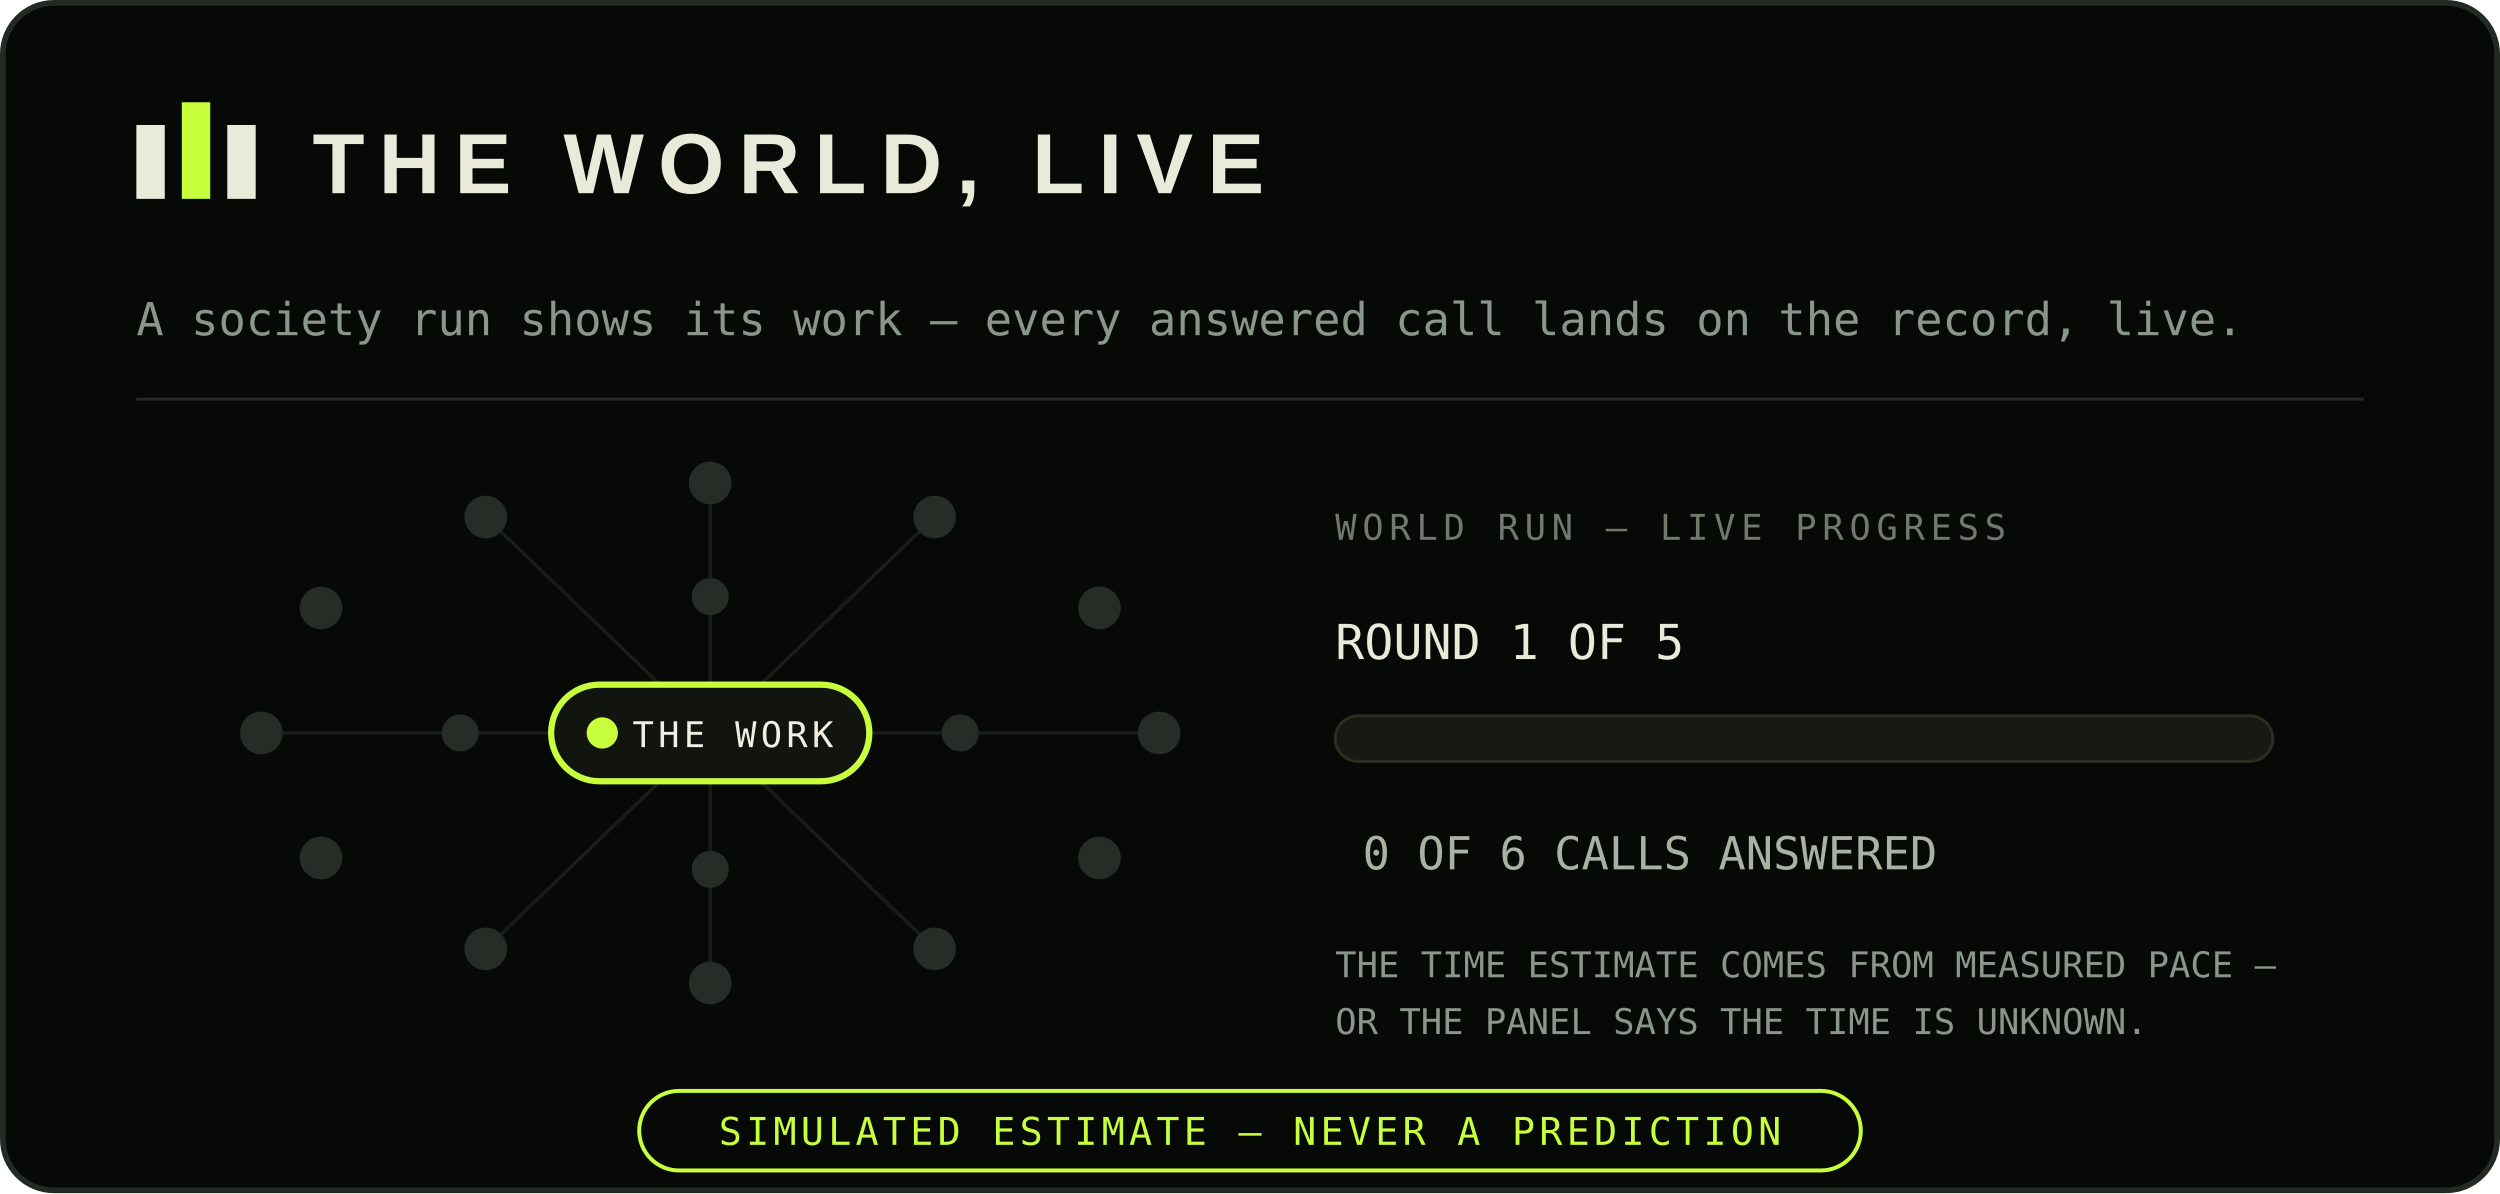
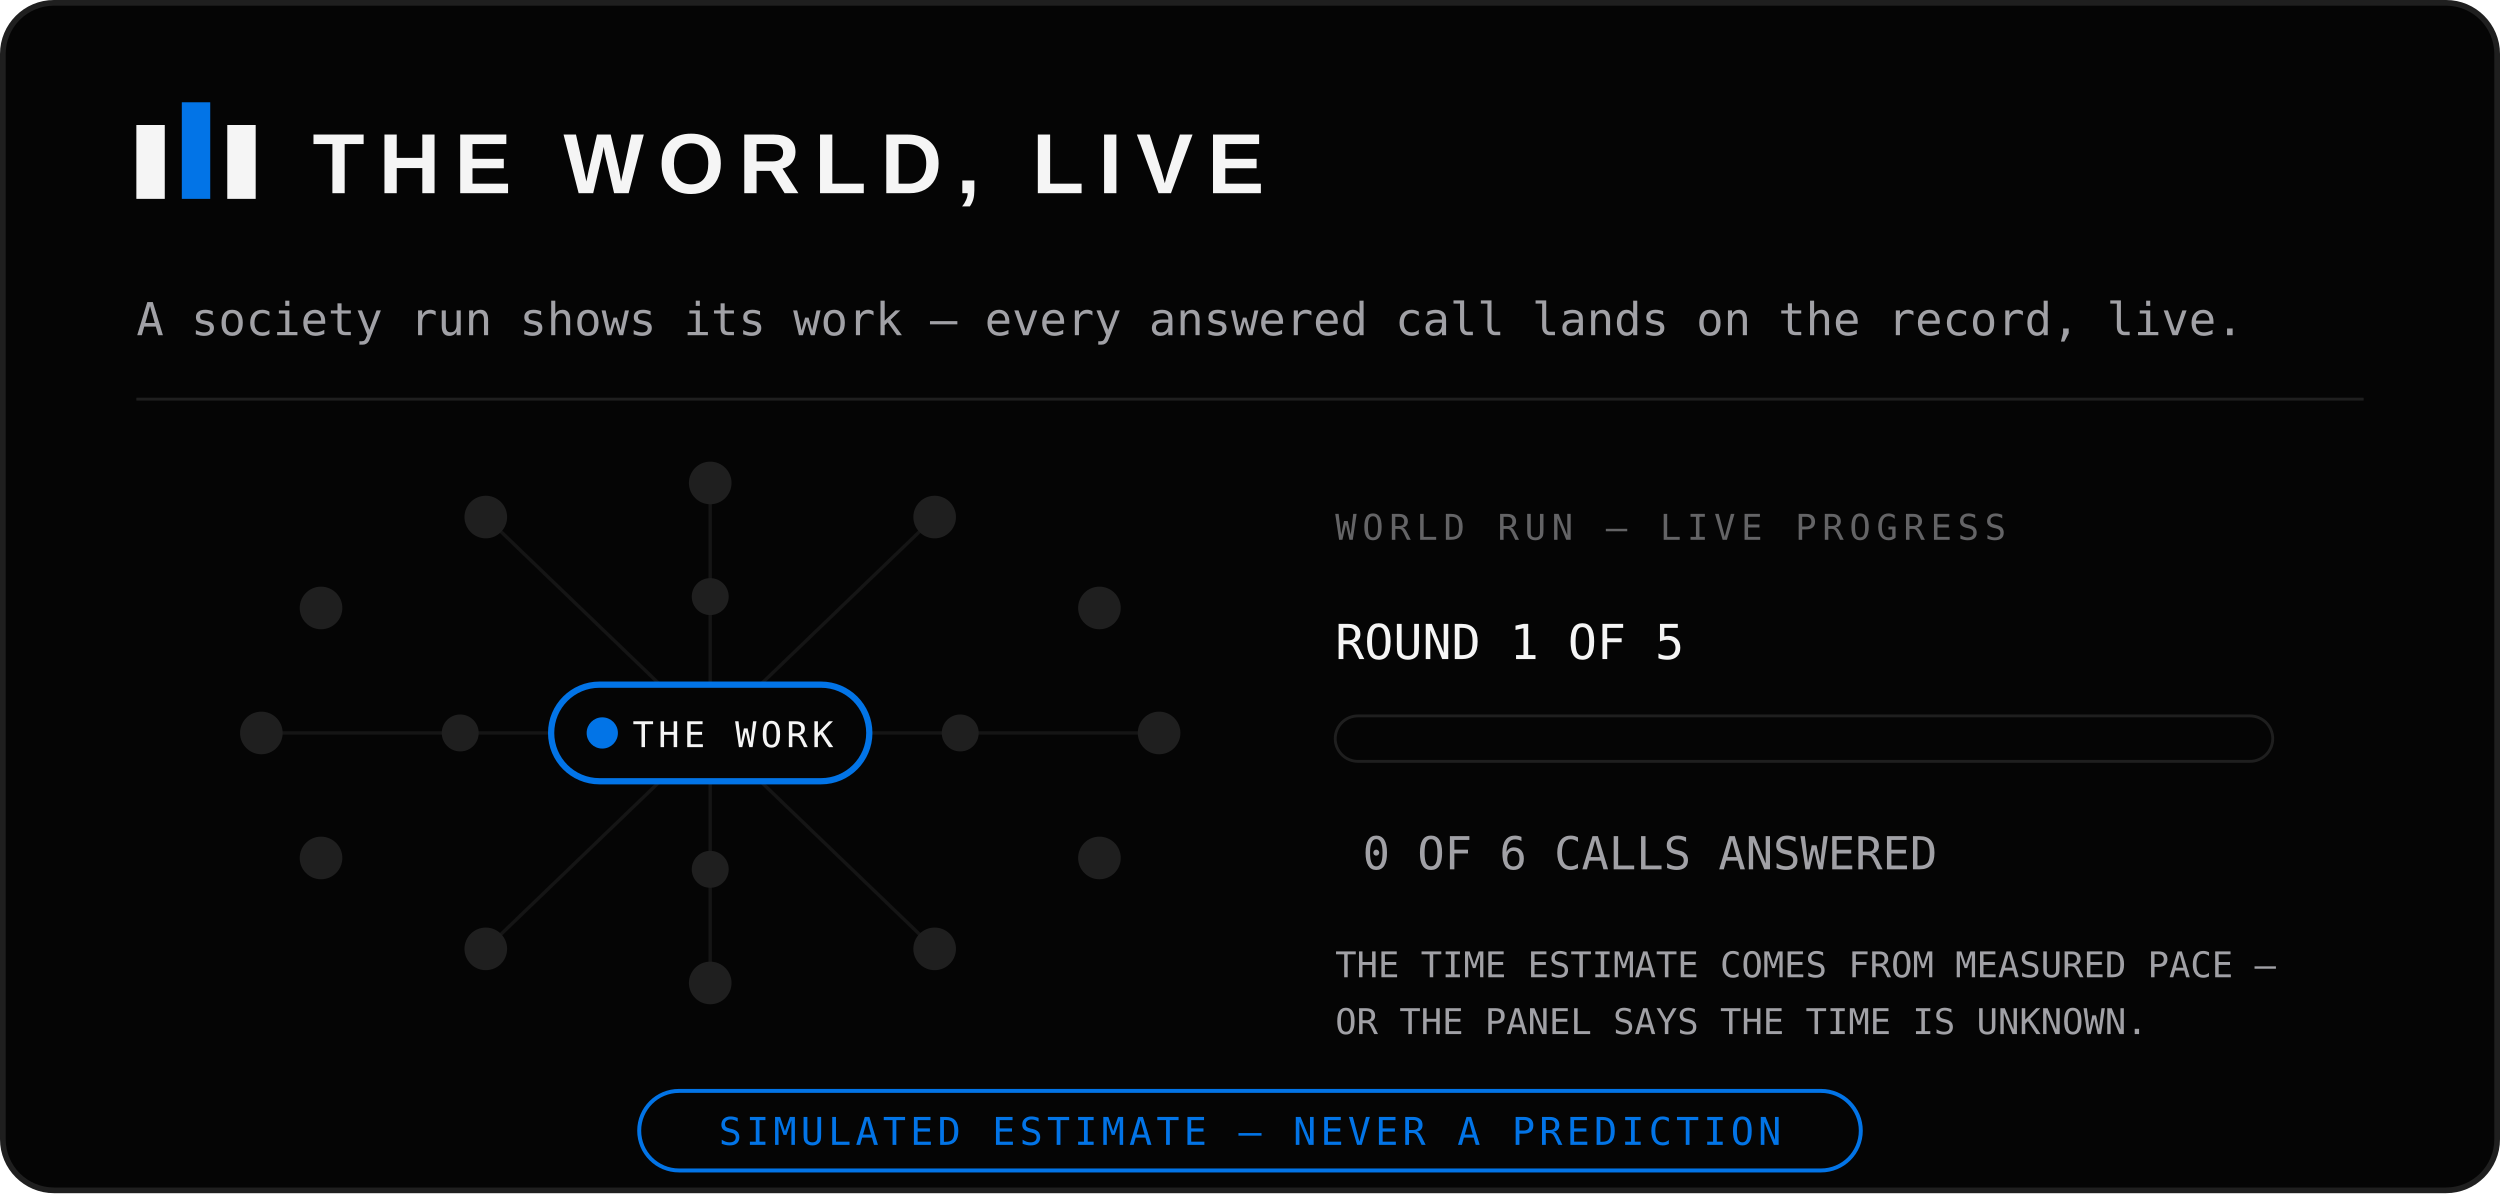
<svg xmlns="http://www.w3.org/2000/svg" width="880" height="420" viewBox="0 0 880 420" role="img" aria-label="The world, live, drawn in motion: a ring of simulated agents lights up call by call while a progress bar fills — round 1 of 5, 4 of 6 calls answered, still working. A simulated estimate — never a prediction.">
-   <rect x="1" y="1" width="878" height="418" rx="18" fill="#070907" stroke="#232a23" stroke-width="2" />
+   <rect x="1" y="1" width="878" height="418" rx="18" fill="#050505" stroke="#1F1F1F" stroke-width="2" />
  <g font-family="'Public Sans','Segoe UI',Arial,sans-serif">
-     <rect x="48" y="44" width="10" height="26" fill="#e9ead9" />
-     <rect x="64" y="36" width="10" height="34" fill="#c8ff3d" />
-     <rect x="80" y="44" width="10" height="26" fill="#e9ead9" />
-     <text x="110" y="68" font-size="30" font-weight="800" letter-spacing="5" fill="#e9ead9">THE WORLD, LIVE</text>
-     <rect x="112" y="82" width="0" height="3" fill="#c8ff3d">
+     <rect x="48" y="44" width="10" height="26" fill="#F5F5F5" />
+     <rect x="64" y="36" width="10" height="34" fill="#0274E7" />
+     <rect x="80" y="44" width="10" height="26" fill="#F5F5F5" />
+     <text x="110" y="68" font-size="30" font-weight="800" letter-spacing="5" fill="#F5F5F5">THE WORLD, LIVE</text>
+     <rect x="112" y="82" width="0" height="3" fill="#0274E7">
      <animate attributeName="width" from="0" to="365" dur="0.9s" begin="0.15s" fill="freeze" />
      <animate attributeName="width" values="365;318;365" keyTimes="0;0.5;1" begin="1.3s" dur="5.5s" repeatCount="indefinite" />
    </rect>
-     <text x="48" y="118" font-family="'IBM Plex Mono',Consolas,monospace" font-size="16" fill="#8b968a">A society run shows its work — every answered call lands on the record, live.</text>
+     <text x="48" y="118" font-family="'IBM Plex Mono',Consolas,monospace" font-size="16" fill="#A1A1A6">A society run shows its work — every answered call lands on the record, live.</text>
  </g>
-   <rect x="48" y="140" width="784" height="1" fill="#232a23" />
-   <line x1="250" y1="258" x2="408" y2="258" stroke="#232a23" stroke-width="1.2" opacity="0.6">
+   <rect x="48" y="140" width="784" height="1" fill="#1F1F1F" />
+   <line x1="250" y1="258" x2="408" y2="258" stroke="#1F1F1F" stroke-width="1.2" opacity="0.6">
    <animate attributeName="opacity" values="0.35;0.95;0.35" keyTimes="0;0.5;1" dur="3.1s" begin="0.00s" repeatCount="indefinite" />
  </line>
-   <line x1="250" y1="258" x2="329" y2="334" stroke="#232a23" stroke-width="1.2" opacity="0.6">
+   <line x1="250" y1="258" x2="329" y2="334" stroke="#1F1F1F" stroke-width="1.2" opacity="0.6">
    <animate attributeName="opacity" values="0.35;0.95;0.35" keyTimes="0;0.5;1" dur="3.1s" begin="0.35s" repeatCount="indefinite" />
  </line>
-   <line x1="250" y1="258" x2="250" y2="346" stroke="#232a23" stroke-width="1.2" opacity="0.6">
+   <line x1="250" y1="258" x2="250" y2="346" stroke="#1F1F1F" stroke-width="1.2" opacity="0.6">
    <animate attributeName="opacity" values="0.35;0.95;0.35" keyTimes="0;0.5;1" dur="3.1s" begin="0.70s" repeatCount="indefinite" />
  </line>
-   <line x1="250" y1="258" x2="171" y2="334" stroke="#232a23" stroke-width="1.2" opacity="0.6">
+   <line x1="250" y1="258" x2="171" y2="334" stroke="#1F1F1F" stroke-width="1.2" opacity="0.6">
    <animate attributeName="opacity" values="0.35;0.95;0.35" keyTimes="0;0.5;1" dur="3.1s" begin="1.05s" repeatCount="indefinite" />
  </line>
-   <line x1="250" y1="258" x2="92" y2="258" stroke="#232a23" stroke-width="1.2" opacity="0.6">
+   <line x1="250" y1="258" x2="92" y2="258" stroke="#1F1F1F" stroke-width="1.2" opacity="0.6">
    <animate attributeName="opacity" values="0.35;0.95;0.35" keyTimes="0;0.5;1" dur="3.1s" begin="1.40s" repeatCount="indefinite" />
  </line>
-   <line x1="250" y1="258" x2="171" y2="182" stroke="#232a23" stroke-width="1.2" opacity="0.6">
+   <line x1="250" y1="258" x2="171" y2="182" stroke="#1F1F1F" stroke-width="1.2" opacity="0.6">
    <animate attributeName="opacity" values="0.35;0.95;0.35" keyTimes="0;0.5;1" dur="3.1s" begin="1.75s" repeatCount="indefinite" />
  </line>
-   <line x1="250" y1="258" x2="250" y2="170" stroke="#232a23" stroke-width="1.2" opacity="0.6">
+   <line x1="250" y1="258" x2="250" y2="170" stroke="#1F1F1F" stroke-width="1.2" opacity="0.6">
    <animate attributeName="opacity" values="0.35;0.95;0.35" keyTimes="0;0.5;1" dur="3.1s" begin="2.10s" repeatCount="indefinite" />
  </line>
-   <line x1="250" y1="258" x2="329" y2="182" stroke="#232a23" stroke-width="1.2" opacity="0.6">
+   <line x1="250" y1="258" x2="329" y2="182" stroke="#1F1F1F" stroke-width="1.2" opacity="0.6">
    <animate attributeName="opacity" values="0.35;0.95;0.35" keyTimes="0;0.5;1" dur="3.1s" begin="2.45s" repeatCount="indefinite" />
  </line>
-   <circle cx="250" cy="258" r="24" fill="none" stroke="#c8ff3d" stroke-width="1.6" opacity="0">
+   <circle cx="250" cy="258" r="24" fill="none" stroke="#0274E7" stroke-width="1.6" opacity="0">
    <animate attributeName="r" values="24;110" keyTimes="0;1" dur="6s" begin="0s" repeatCount="indefinite" />
    <animate attributeName="opacity" values="0;0.45;0" keyTimes="0;0.12;1" dur="6s" begin="0s" repeatCount="indefinite" />
  </circle>
-   <circle cx="338" cy="258" r="6.5" fill="#262c26">
-     <animate attributeName="fill" values="#262c26;#262c26;#c8ff3d;#c8ff3d;#262c26" keyTimes="0;0.1;0.14;0.94;1" dur="12s" repeatCount="indefinite" />
+   <circle cx="338" cy="258" r="6.5" fill="#1F1F1F">
+     <animate attributeName="fill" values="#1F1F1F;#1F1F1F;#0274E7;#0274E7;#1F1F1F" keyTimes="0;0.1;0.14;0.94;1" dur="12s" repeatCount="indefinite" />
  </circle>
-   <circle cx="250" cy="306" r="6.5" fill="#262c26">
-     <animate attributeName="fill" values="#262c26;#262c26;#f1efe3;#f1efe3;#262c26" keyTimes="0;0.16;0.2;0.94;1" dur="12s" repeatCount="indefinite" />
+   <circle cx="250" cy="306" r="6.5" fill="#1F1F1F">
+     <animate attributeName="fill" values="#1F1F1F;#1F1F1F;#F5F5F5;#F5F5F5;#1F1F1F" keyTimes="0;0.16;0.2;0.94;1" dur="12s" repeatCount="indefinite" />
  </circle>
-   <circle cx="162" cy="258" r="6.5" fill="#262c26">
-     <animate attributeName="fill" values="#262c26;#262c26;#c8ff3d;#c8ff3d;#262c26" keyTimes="0;0.22;0.26;0.94;1" dur="12s" repeatCount="indefinite" />
+   <circle cx="162" cy="258" r="6.5" fill="#1F1F1F">
+     <animate attributeName="fill" values="#1F1F1F;#1F1F1F;#0274E7;#0274E7;#1F1F1F" keyTimes="0;0.22;0.26;0.94;1" dur="12s" repeatCount="indefinite" />
  </circle>
-   <circle cx="250" cy="210" r="6.5" fill="#262c26">
-     <animate attributeName="fill" values="#262c26;#262c26;#77816f;#77816f;#262c26" keyTimes="0;0.28;0.32;0.94;1" dur="12s" repeatCount="indefinite" />
+   <circle cx="250" cy="210" r="6.5" fill="#1F1F1F">
+     <animate attributeName="fill" values="#1F1F1F;#1F1F1F;#646466;#646466;#1F1F1F" keyTimes="0;0.28;0.32;0.94;1" dur="12s" repeatCount="indefinite" />
  </circle>
-   <circle cx="408" cy="258" r="7.5" fill="#262c26">
-     <animate attributeName="fill" values="#262c26;#262c26;#c8ff3d;#c8ff3d;#262c26" keyTimes="0;0.2;0.24;0.94;1" dur="12s" repeatCount="indefinite" />
+   <circle cx="408" cy="258" r="7.5" fill="#1F1F1F">
+     <animate attributeName="fill" values="#1F1F1F;#1F1F1F;#0274E7;#0274E7;#1F1F1F" keyTimes="0;0.2;0.24;0.94;1" dur="12s" repeatCount="indefinite" />
    <animate attributeName="fill-opacity" values="1;0.72;1" keyTimes="0;0.5;1" dur="3.4s" begin="2.60s" repeatCount="indefinite" />
  </circle>
-   <circle cx="387" cy="302" r="7.5" fill="#262c26">
-     <animate attributeName="fill" values="#262c26;#262c26;#f1efe3;#f1efe3;#262c26" keyTimes="0;0.26;0.3;0.94;1" dur="12s" repeatCount="indefinite" />
+   <circle cx="387" cy="302" r="7.5" fill="#1F1F1F">
+     <animate attributeName="fill" values="#1F1F1F;#1F1F1F;#F5F5F5;#F5F5F5;#1F1F1F" keyTimes="0;0.26;0.3;0.94;1" dur="12s" repeatCount="indefinite" />
    <animate attributeName="fill-opacity" values="1;0.72;1" keyTimes="0;0.5;1" dur="3.4s" begin="3.30s" repeatCount="indefinite" />
  </circle>
-   <circle cx="329" cy="334" r="7.5" fill="#262c26">
-     <animate attributeName="fill" values="#262c26;#262c26;#c8ff3d;#c8ff3d;#262c26" keyTimes="0;0.32;0.36;0.94;1" dur="12s" repeatCount="indefinite" />
+   <circle cx="329" cy="334" r="7.5" fill="#1F1F1F">
+     <animate attributeName="fill" values="#1F1F1F;#1F1F1F;#0274E7;#0274E7;#1F1F1F" keyTimes="0;0.32;0.36;0.94;1" dur="12s" repeatCount="indefinite" />
    <animate attributeName="fill-opacity" values="1;0.72;1" keyTimes="0;0.5;1" dur="3.4s" begin="4.00s" repeatCount="indefinite" />
  </circle>
-   <circle cx="250" cy="346" r="7.5" fill="#262c26">
-     <animate attributeName="fill" values="#262c26;#262c26;#f1efe3;#f1efe3;#262c26" keyTimes="0;0.38;0.42;0.94;1" dur="12s" repeatCount="indefinite" />
+   <circle cx="250" cy="346" r="7.5" fill="#1F1F1F">
+     <animate attributeName="fill" values="#1F1F1F;#1F1F1F;#F5F5F5;#F5F5F5;#1F1F1F" keyTimes="0;0.38;0.42;0.94;1" dur="12s" repeatCount="indefinite" />
    <animate attributeName="fill-opacity" values="1;0.72;1" keyTimes="0;0.5;1" dur="3.4s" begin="4.70s" repeatCount="indefinite" />
  </circle>
-   <circle cx="171" cy="334" r="7.5" fill="#262c26">
-     <animate attributeName="fill" values="#262c26;#262c26;#c8ff3d;#c8ff3d;#262c26" keyTimes="0;0.44;0.48;0.94;1" dur="12s" repeatCount="indefinite" />
+   <circle cx="171" cy="334" r="7.5" fill="#1F1F1F">
+     <animate attributeName="fill" values="#1F1F1F;#1F1F1F;#0274E7;#0274E7;#1F1F1F" keyTimes="0;0.44;0.48;0.94;1" dur="12s" repeatCount="indefinite" />
    <animate attributeName="fill-opacity" values="1;0.72;1" keyTimes="0;0.5;1" dur="3.4s" begin="5.40s" repeatCount="indefinite" />
  </circle>
-   <circle cx="113" cy="302" r="7.5" fill="#262c26">
-     <animate attributeName="fill" values="#262c26;#262c26;#77816f;#77816f;#262c26" keyTimes="0;0.5;0.54;0.94;1" dur="12s" repeatCount="indefinite" />
+   <circle cx="113" cy="302" r="7.5" fill="#1F1F1F">
+     <animate attributeName="fill" values="#1F1F1F;#1F1F1F;#646466;#646466;#1F1F1F" keyTimes="0;0.5;0.54;0.94;1" dur="12s" repeatCount="indefinite" />
    <animate attributeName="fill-opacity" values="1;0.72;1" keyTimes="0;0.5;1" dur="3.4s" begin="6.10s" repeatCount="indefinite" />
  </circle>
-   <circle cx="92" cy="258" r="7.5" fill="#262c26">
-     <animate attributeName="fill" values="#262c26;#262c26;#f1efe3;#f1efe3;#262c26" keyTimes="0;0.54;0.58;0.94;1" dur="12s" repeatCount="indefinite" />
+   <circle cx="92" cy="258" r="7.5" fill="#1F1F1F">
+     <animate attributeName="fill" values="#1F1F1F;#1F1F1F;#F5F5F5;#F5F5F5;#1F1F1F" keyTimes="0;0.54;0.58;0.94;1" dur="12s" repeatCount="indefinite" />
    <animate attributeName="fill-opacity" values="1;0.72;1" keyTimes="0;0.5;1" dur="3.4s" begin="6.60s" repeatCount="indefinite" />
  </circle>
-   <circle cx="113" cy="214" r="7.5" fill="#262c26">
-     <animate attributeName="fill" values="#262c26;#262c26;#c8ff3d;#c8ff3d;#262c26" keyTimes="0;0.58;0.62;0.94;1" dur="12s" repeatCount="indefinite" />
+   <circle cx="113" cy="214" r="7.5" fill="#1F1F1F">
+     <animate attributeName="fill" values="#1F1F1F;#1F1F1F;#0274E7;#0274E7;#1F1F1F" keyTimes="0;0.58;0.62;0.94;1" dur="12s" repeatCount="indefinite" />
    <animate attributeName="fill-opacity" values="1;0.72;1" keyTimes="0;0.5;1" dur="3.4s" begin="7.10s" repeatCount="indefinite" />
  </circle>
-   <circle cx="171" cy="182" r="7.5" fill="#262c26">
-     <animate attributeName="fill" values="#262c26;#262c26;#f1efe3;#f1efe3;#262c26" keyTimes="0;0.62;0.66;0.94;1" dur="12s" repeatCount="indefinite" />
+   <circle cx="171" cy="182" r="7.5" fill="#1F1F1F">
+     <animate attributeName="fill" values="#1F1F1F;#1F1F1F;#F5F5F5;#F5F5F5;#1F1F1F" keyTimes="0;0.62;0.66;0.94;1" dur="12s" repeatCount="indefinite" />
    <animate attributeName="fill-opacity" values="1;0.72;1" keyTimes="0;0.5;1" dur="3.4s" begin="7.60s" repeatCount="indefinite" />
  </circle>
-   <circle cx="250" cy="170" r="7.5" fill="#262c26">
-     <animate attributeName="fill" values="#262c26;#262c26;#c8ff3d;#c8ff3d;#262c26" keyTimes="0;0.66;0.7;0.94;1" dur="12s" repeatCount="indefinite" />
+   <circle cx="250" cy="170" r="7.5" fill="#1F1F1F">
+     <animate attributeName="fill" values="#1F1F1F;#1F1F1F;#0274E7;#0274E7;#1F1F1F" keyTimes="0;0.66;0.7;0.94;1" dur="12s" repeatCount="indefinite" />
    <animate attributeName="fill-opacity" values="1;0.72;1" keyTimes="0;0.5;1" dur="3.4s" begin="8.10s" repeatCount="indefinite" />
  </circle>
-   <circle cx="329" cy="182" r="7.5" fill="#262c26">
-     <animate attributeName="fill" values="#262c26;#262c26;#77816f;#77816f;#262c26" keyTimes="0;0.7;0.74;0.94;1" dur="12s" repeatCount="indefinite" />
+   <circle cx="329" cy="182" r="7.5" fill="#1F1F1F">
+     <animate attributeName="fill" values="#1F1F1F;#1F1F1F;#646466;#646466;#1F1F1F" keyTimes="0;0.7;0.74;0.94;1" dur="12s" repeatCount="indefinite" />
    <animate attributeName="fill-opacity" values="1;0.72;1" keyTimes="0;0.5;1" dur="3.4s" begin="8.60s" repeatCount="indefinite" />
  </circle>
-   <circle cx="387" cy="214" r="7.5" fill="#262c26">
-     <animate attributeName="fill" values="#262c26;#262c26;#c8ff3d;#c8ff3d;#262c26" keyTimes="0;0.74;0.78;0.94;1" dur="12s" repeatCount="indefinite" />
+   <circle cx="387" cy="214" r="7.5" fill="#1F1F1F">
+     <animate attributeName="fill" values="#1F1F1F;#1F1F1F;#0274E7;#0274E7;#1F1F1F" keyTimes="0;0.74;0.78;0.94;1" dur="12s" repeatCount="indefinite" />
    <animate attributeName="fill-opacity" values="1;0.72;1" keyTimes="0;0.5;1" dur="3.4s" begin="9.10s" repeatCount="indefinite" />
  </circle>
  <g>
-     <rect x="194" y="241" width="112" height="34" rx="17" fill="#11140f" stroke="#c8ff3d" stroke-width="2.2" />
-     <circle cx="212" cy="258" r="5.5" fill="#c8ff3d">
+     <rect x="194" y="241" width="112" height="34" rx="17" fill="#050505" stroke="#0274E7" stroke-width="2.2" />
+     <circle cx="212" cy="258" r="5.5" fill="#0274E7">
      <animate attributeName="opacity" values="1;0.5;1" keyTimes="0;0.5;1" dur="2.2s" repeatCount="indefinite" />
    </circle>
-     <text x="258" y="263" text-anchor="middle" font-family="'IBM Plex Mono',Consolas,monospace" font-size="12.5" letter-spacing="1.5" fill="#f1efe3">THE WORK</text>
+     <text x="258" y="263" text-anchor="middle" font-family="'IBM Plex Mono',Consolas,monospace" font-size="12.5" letter-spacing="1.5" fill="#F5F5F5">THE WORK</text>
  </g>
  <g font-family="'IBM Plex Mono',Consolas,monospace">
-     <text x="470" y="190" font-size="12.5" letter-spacing="2" fill="#6f7a6c">WORLD RUN — LIVE PROGRESS</text>
-     <text x="470" y="232" font-size="17" fill="#e9ead9">ROUND 1 OF 5</text>
-     <rect x="470" y="252" width="330" height="16" rx="8" fill="#161a13" stroke="#2a2f22" />
-     <rect x="470" y="252" width="0" height="16" rx="8" fill="#c8ff3d">
+     <text x="470" y="190" font-size="12.5" letter-spacing="2" fill="#646466">WORLD RUN — LIVE PROGRESS</text>
+     <text x="470" y="232" font-size="17" fill="#F5F5F5">ROUND 1 OF 5</text>
+     <rect x="470" y="252" width="330" height="16" rx="8" fill="#050505" stroke="#1F1F1F" />
+     <rect x="470" y="252" width="0" height="16" rx="8" fill="#0274E7">
      <animate attributeName="width" values="0;0;110;110;220;220" keyTimes="0;0.18;0.34;0.52;0.68;1" dur="12s" repeatCount="indefinite" />
    </rect>
-     <text x="470" y="306" font-size="16" fill="#a9b3a4">
+     <text x="470" y="306" font-size="16" fill="#A1A1A6">
      <animate attributeName="opacity" values="1;1;0;0" keyTimes="0;0.30;0.34;1" dur="12s" repeatCount="indefinite" />
      0 OF 6 CALLS ANSWERED
    </text>
-     <text x="470" y="306" font-size="16" fill="#a9b3a4" opacity="0">
+     <text x="470" y="306" font-size="16" fill="#A1A1A6" opacity="0">
      <animate attributeName="opacity" values="0;0;1;1;0;0" keyTimes="0;0.34;0.38;0.62;0.66;1" dur="12s" repeatCount="indefinite" />
      2 OF 6 CALLS ANSWERED
    </text>
-     <text x="470" y="306" font-size="16" fill="#e9ead9" opacity="0">
+     <text x="470" y="306" font-size="16" fill="#F5F5F5" opacity="0">
      <animate attributeName="opacity" values="0;0;1;1;0" keyTimes="0;0.68;0.72;0.94;1" dur="12s" repeatCount="indefinite" />
-       4 OF 6 CALLS ANSWERED · <tspan fill="#c8ff3d">STILL WORKING</tspan>
+       4 OF 6 CALLS ANSWERED · <tspan fill="#0274E7">STILL WORKING</tspan>
    </text>
-     <text x="470" y="344" font-size="12.5" fill="#8b968a">THE TIME ESTIMATE COMES FROM MEASURED PACE —</text>
-     <text x="470" y="364" font-size="12.5" fill="#8b968a">OR THE PANEL SAYS THE TIME IS UNKNOWN.</text>
+     <text x="470" y="344" font-size="12.5" fill="#A1A1A6">THE TIME ESTIMATE COMES FROM MEASURED PACE —</text>
+     <text x="470" y="364" font-size="12.5" fill="#A1A1A6">OR THE PANEL SAYS THE TIME IS UNKNOWN.</text>
  </g>
  <g>
-     <rect x="225" y="384" width="430" height="28" rx="14" fill="#070907" stroke="#c8ff3d" stroke-width="1.4" />
-     <text x="440" y="403" text-anchor="middle" font-family="'IBM Plex Mono',Consolas,monospace" font-size="13.5" letter-spacing="1.5" fill="#c8ff3d">SIMULATED ESTIMATE — NEVER A PREDICTION</text>
+     <rect x="225" y="384" width="430" height="28" rx="14" fill="#050505" stroke="#0274E7" stroke-width="1.4" />
+     <text x="440" y="403" text-anchor="middle" font-family="'IBM Plex Mono',Consolas,monospace" font-size="13.5" letter-spacing="1.5" fill="#0274E7">SIMULATED ESTIMATE — NEVER A PREDICTION</text>
  </g>
</svg>
